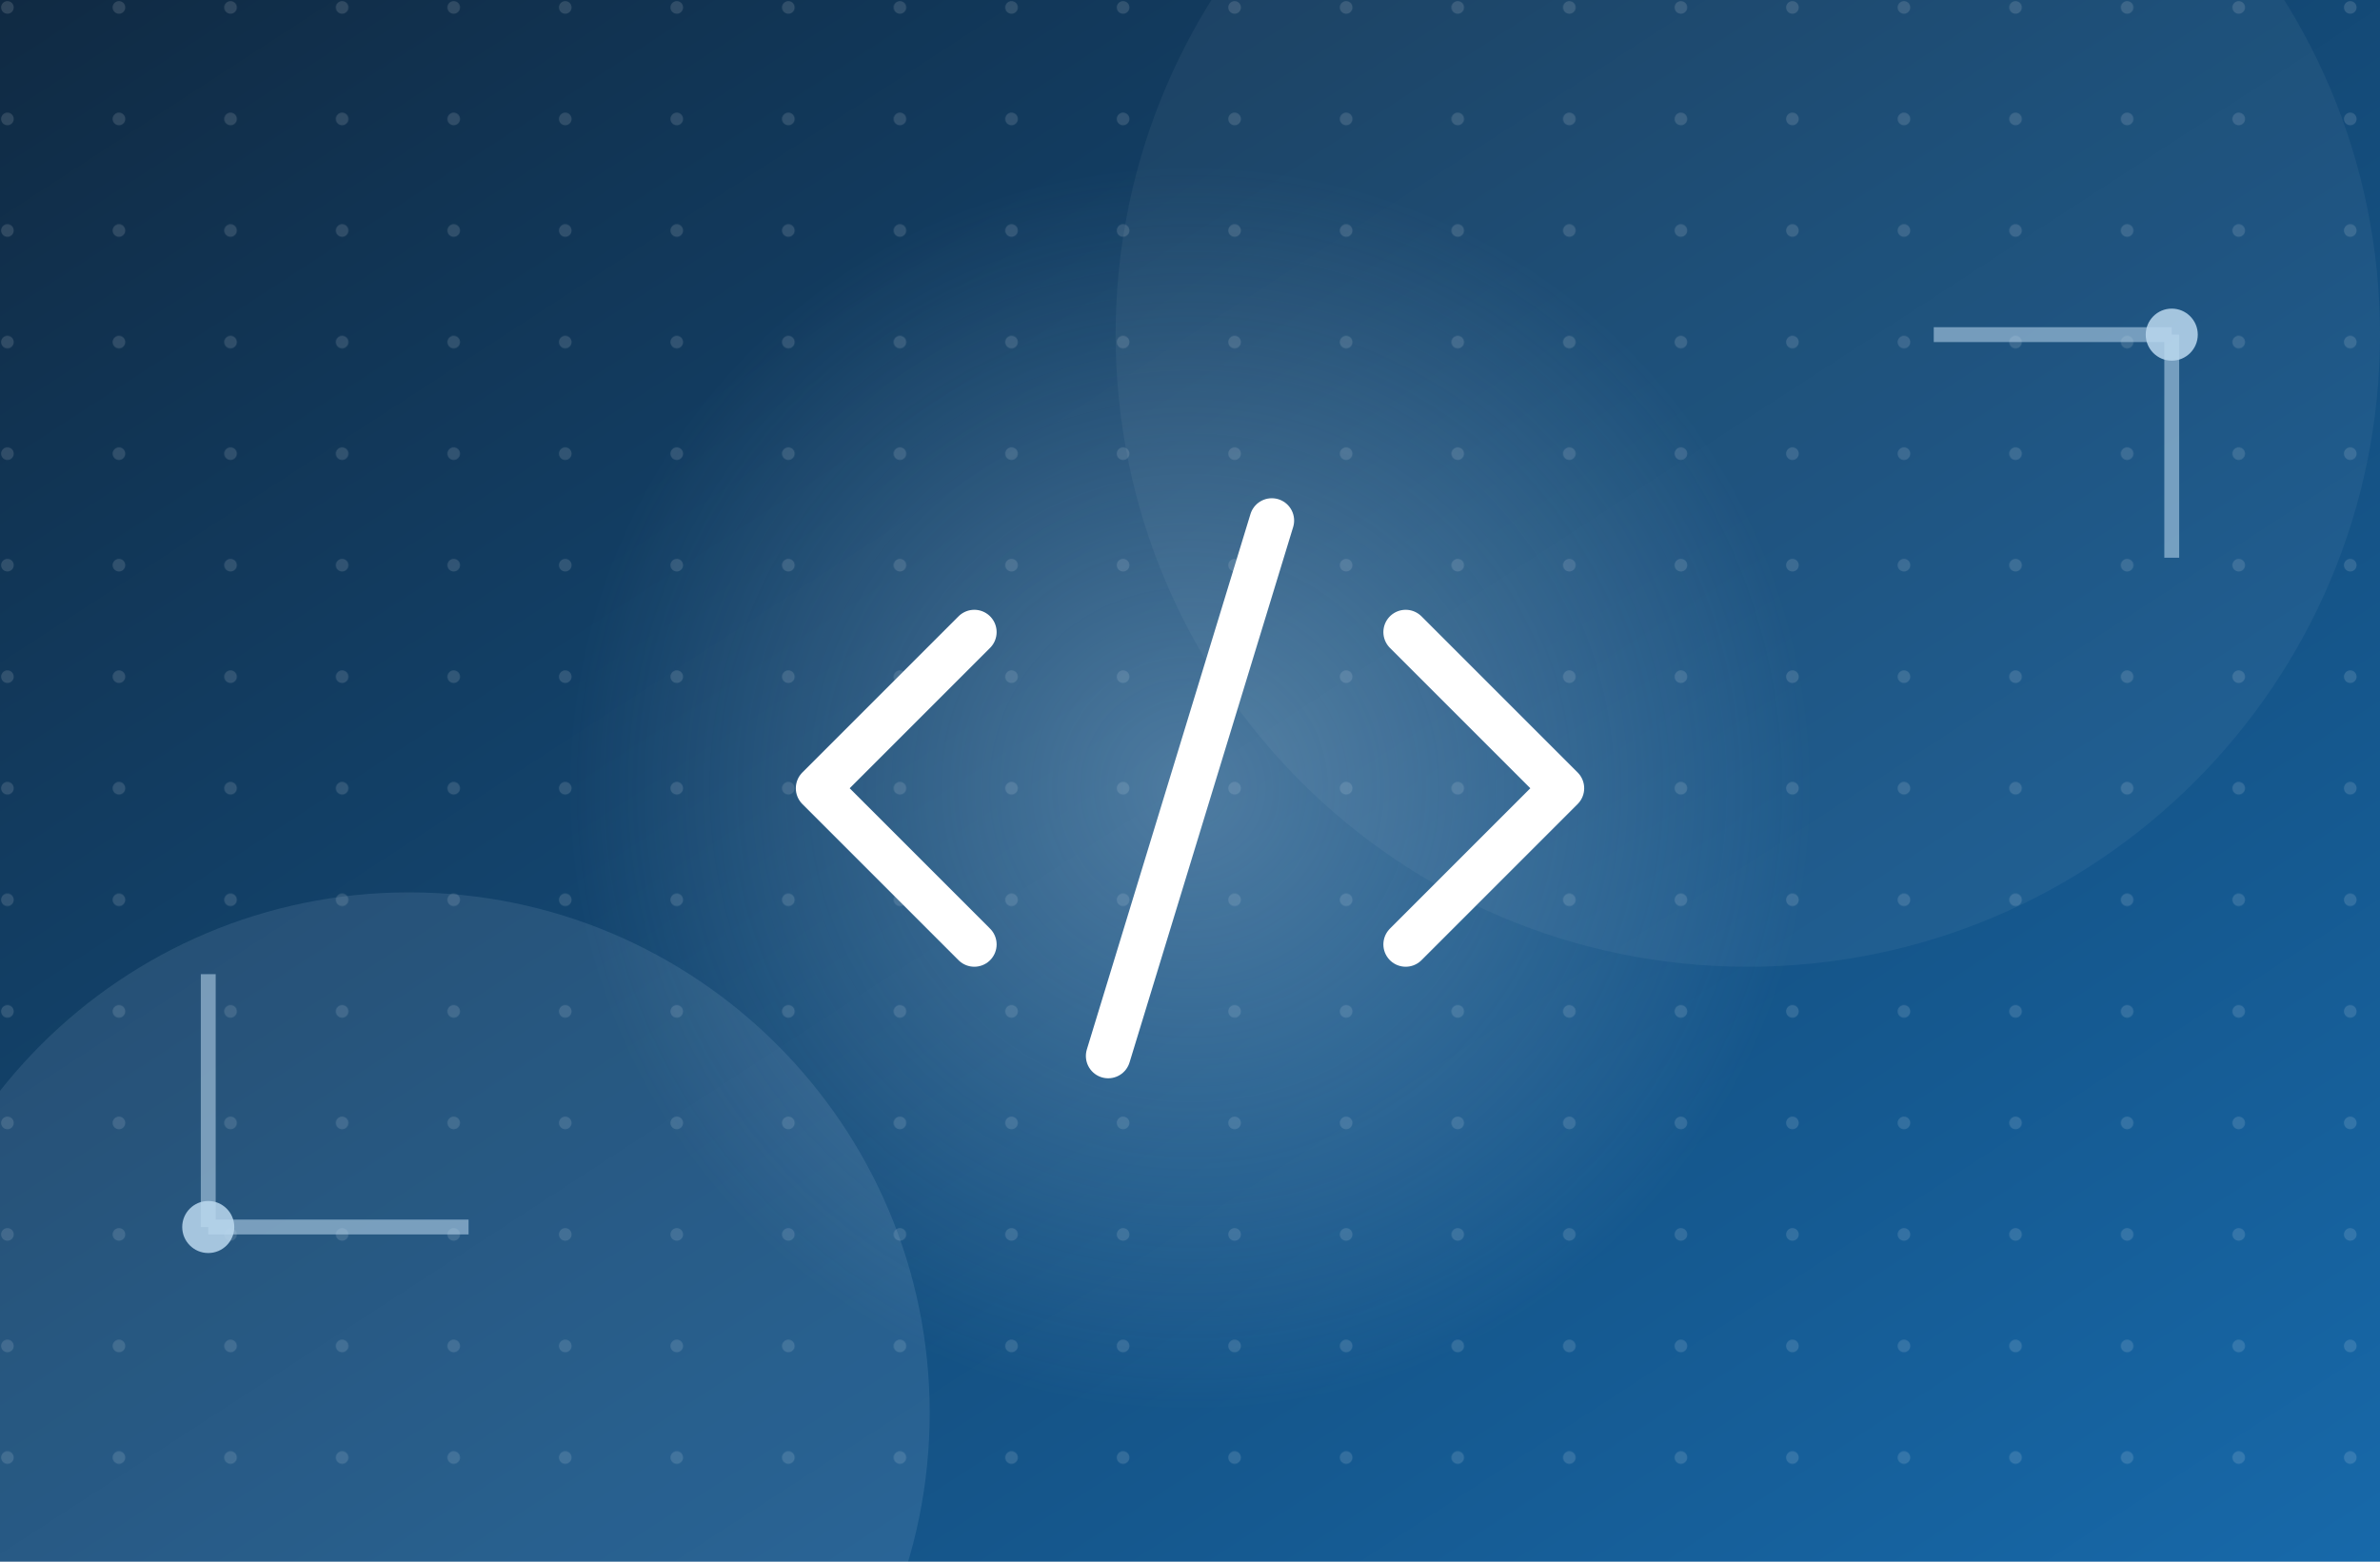
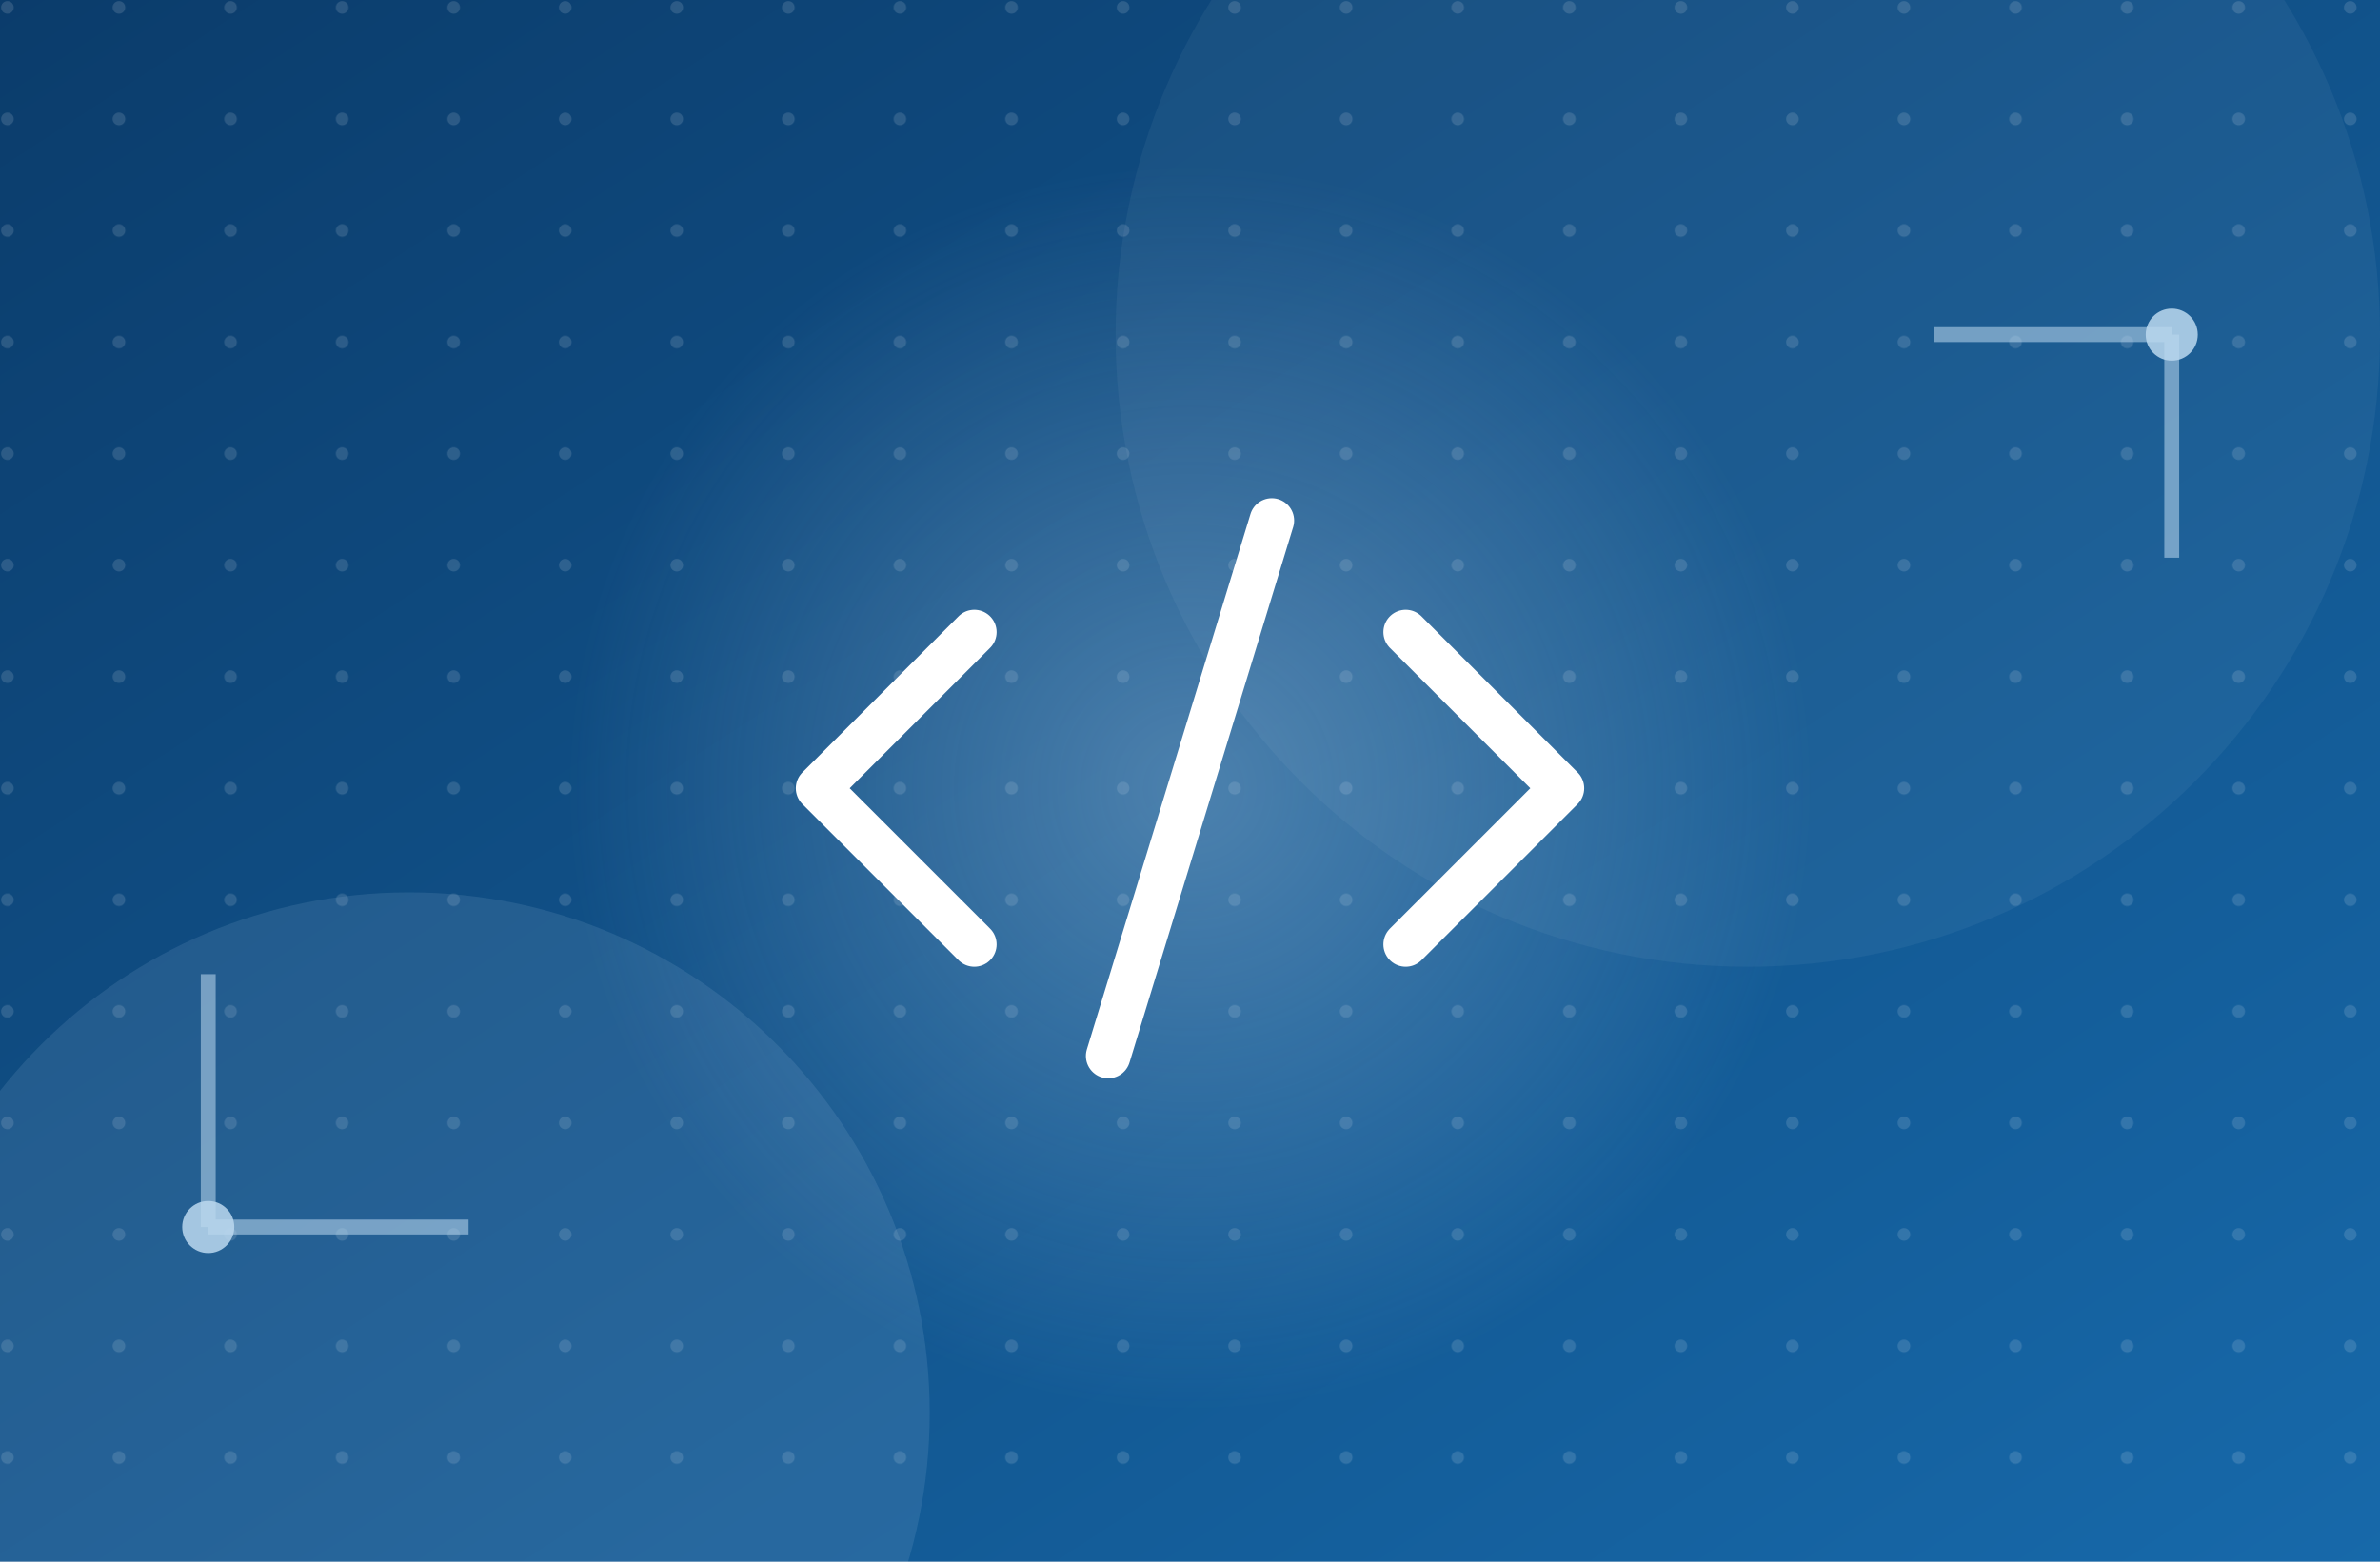
<svg xmlns="http://www.w3.org/2000/svg" viewBox="0 0 640 420" role="img" aria-label="رسم توضيحي لقسم البرمجة">
  <defs>
    <linearGradient id="bg" x1="0" y1="0" x2="1" y2="1">
-       <stop offset="0" stop-color="#102A43" />
+       <stop offset="0" stop-color="#0B3C6B" />
      <stop offset="1" stop-color="#1769AA" />
    </linearGradient>
    <pattern id="dots" width="30" height="30" patternUnits="userSpaceOnUse">
      <circle cx="2" cy="2" r="1.7" fill="#FFFFFF" opacity="0.13" />
    </pattern>
    <radialGradient id="glow" cx="0.5" cy="0.5" r="0.5">
      <stop offset="0" stop-color="#BBD8EF" stop-opacity="0.35" />
      <stop offset="1" stop-color="#BBD8EF" stop-opacity="0" />
    </radialGradient>
  </defs>
  <rect width="640" height="420" fill="url(#bg)" />
  <rect width="640" height="420" fill="url(#dots)" />
  <circle cx="470" cy="90" r="170" fill="#FFFFFF" opacity="0.05" />
  <circle cx="110" cy="380" r="140" fill="#BBD8EF" opacity="0.12" />
  <circle cx="320" cy="212" r="168" fill="url(#glow)" />
  <g transform="translate(320 212)" fill="none" stroke="#FFFFFF" stroke-width="12" stroke-linecap="round" stroke-linejoin="round">
    <path d="M-58 -42 L-100 0 L-58 42" />
    <path d="M58 -42 L100 0 L58 42" />
    <path d="M22 -72 L-22 72" />
  </g>
  <g fill="none" stroke="#BBD8EF" stroke-width="4" opacity="0.55">
    <path d="M56 330 H126 M56 330 V262" />
    <path d="M584 90 H520 M584 90 V150" />
  </g>
  <circle cx="56" cy="330" r="7" fill="#BBD8EF" opacity="0.85" />
  <circle cx="584" cy="90" r="7" fill="#BBD8EF" opacity="0.85" />
</svg>
